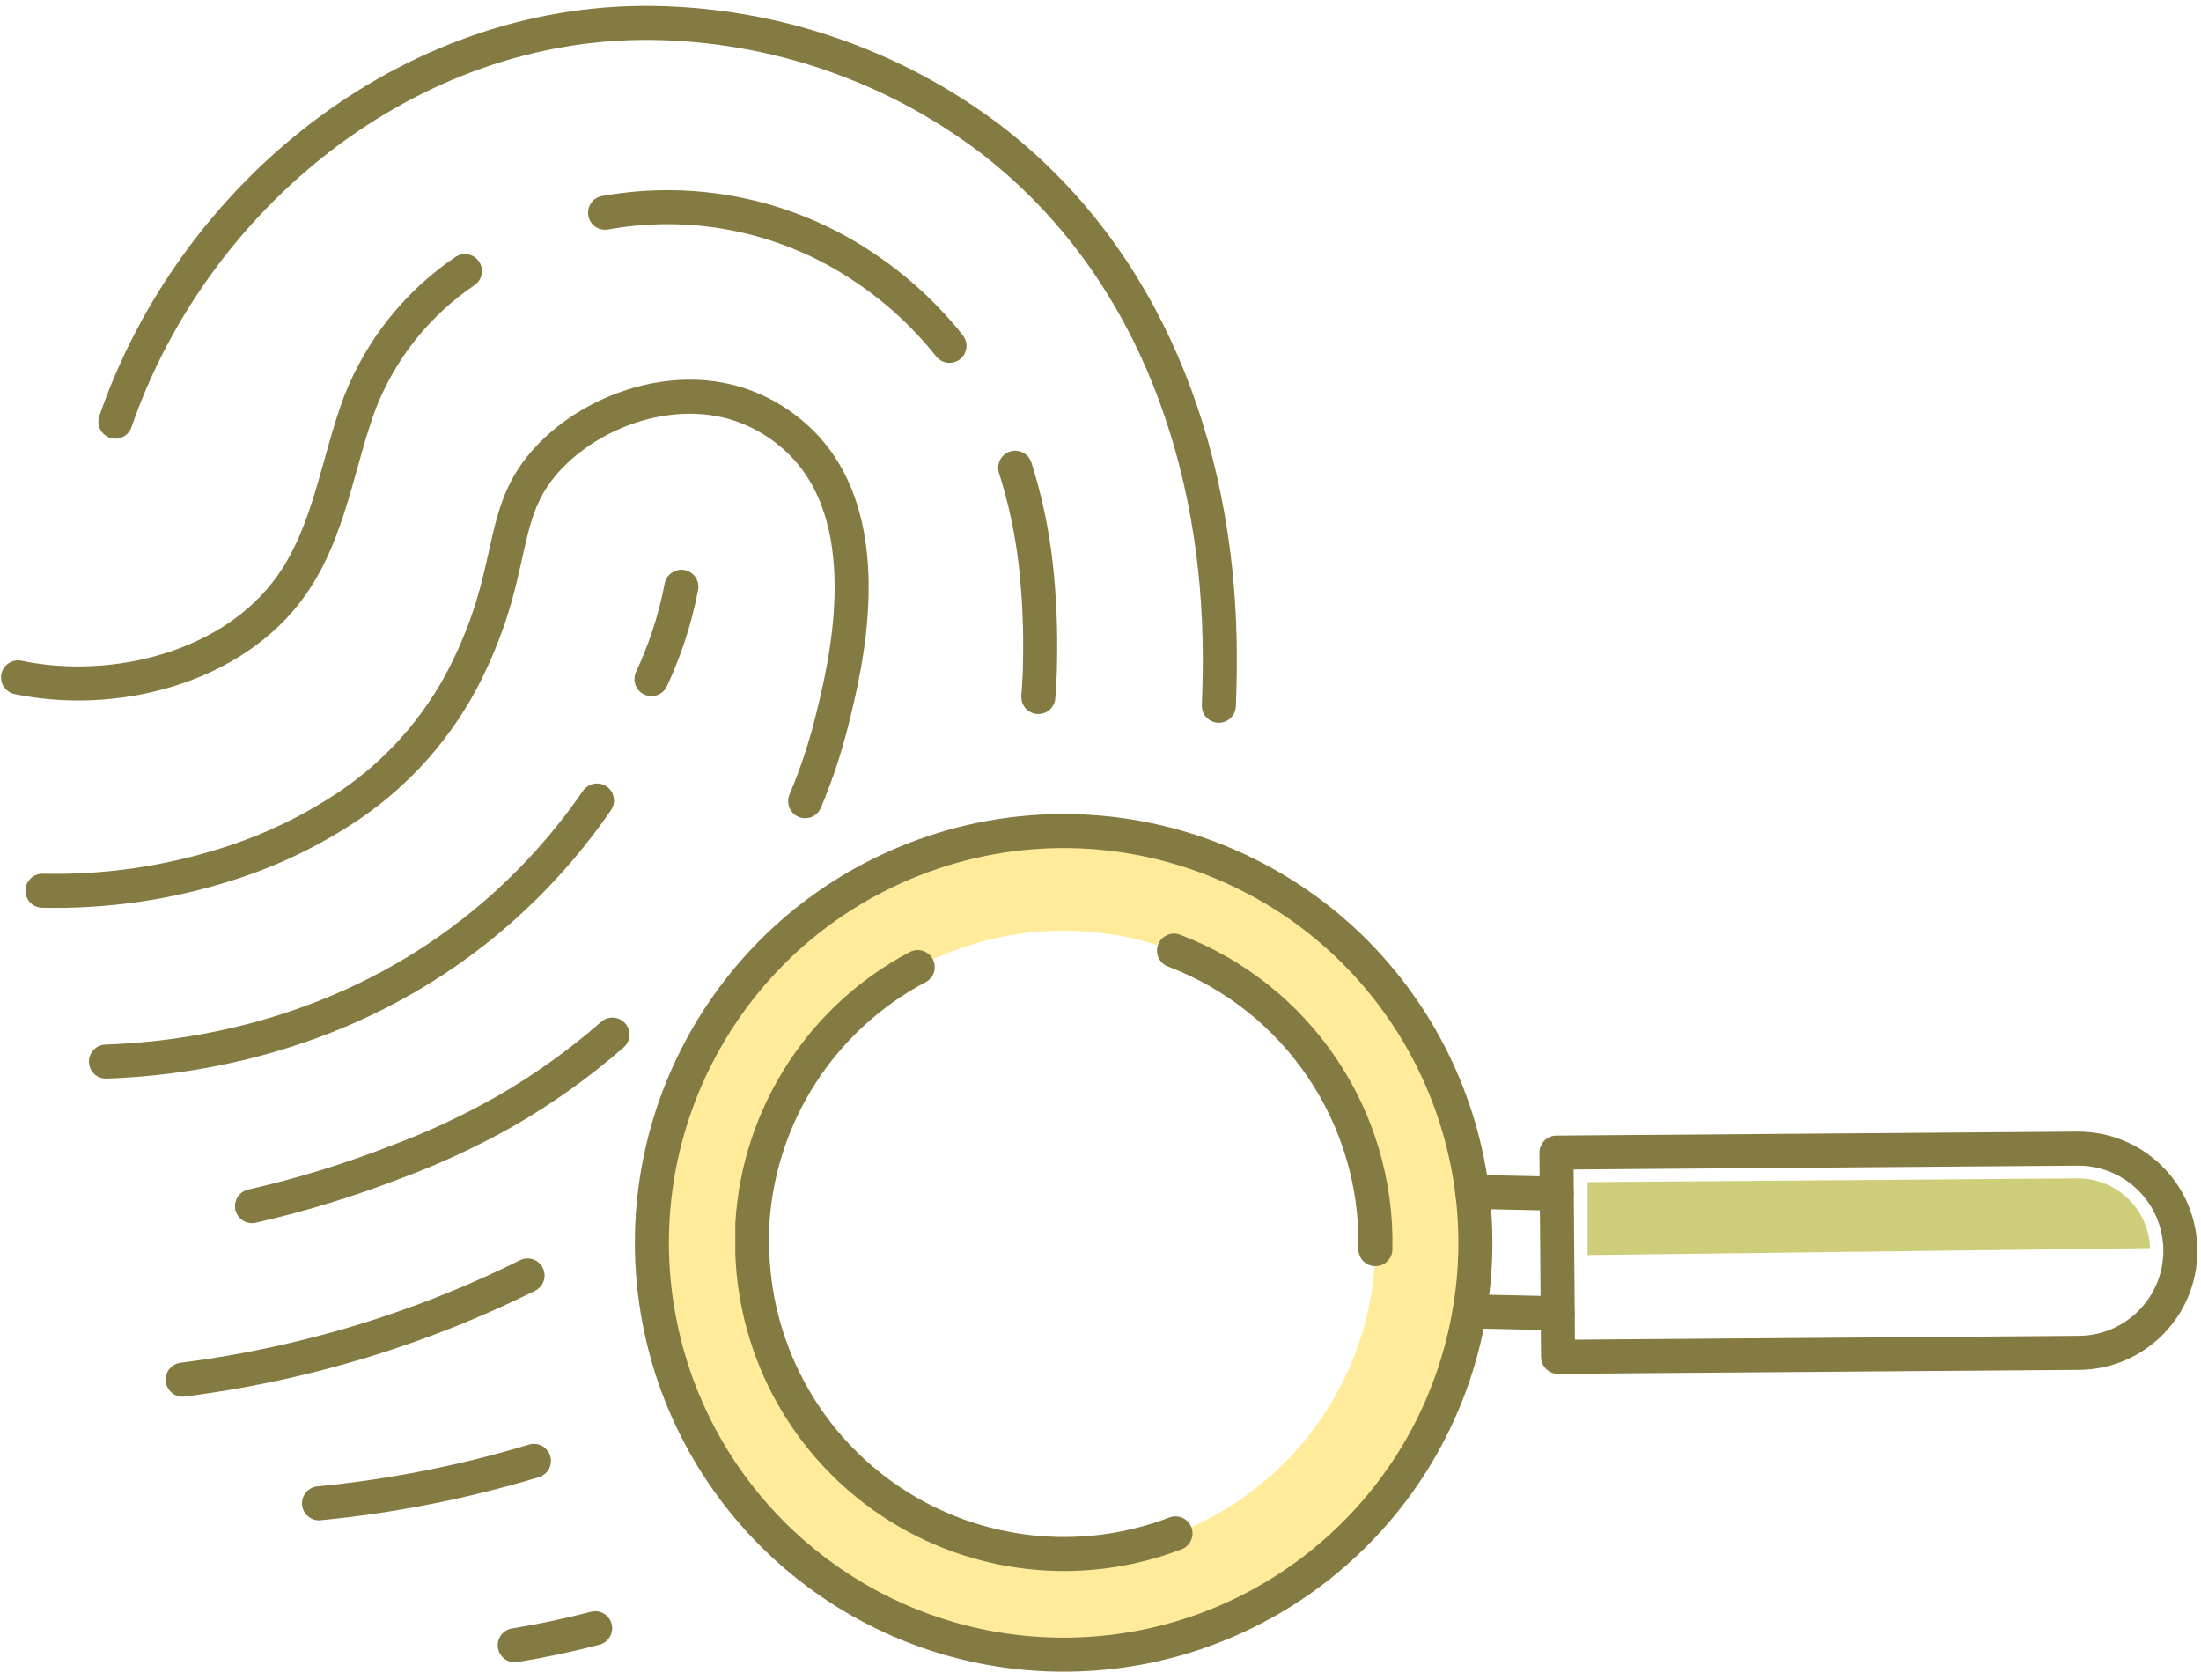
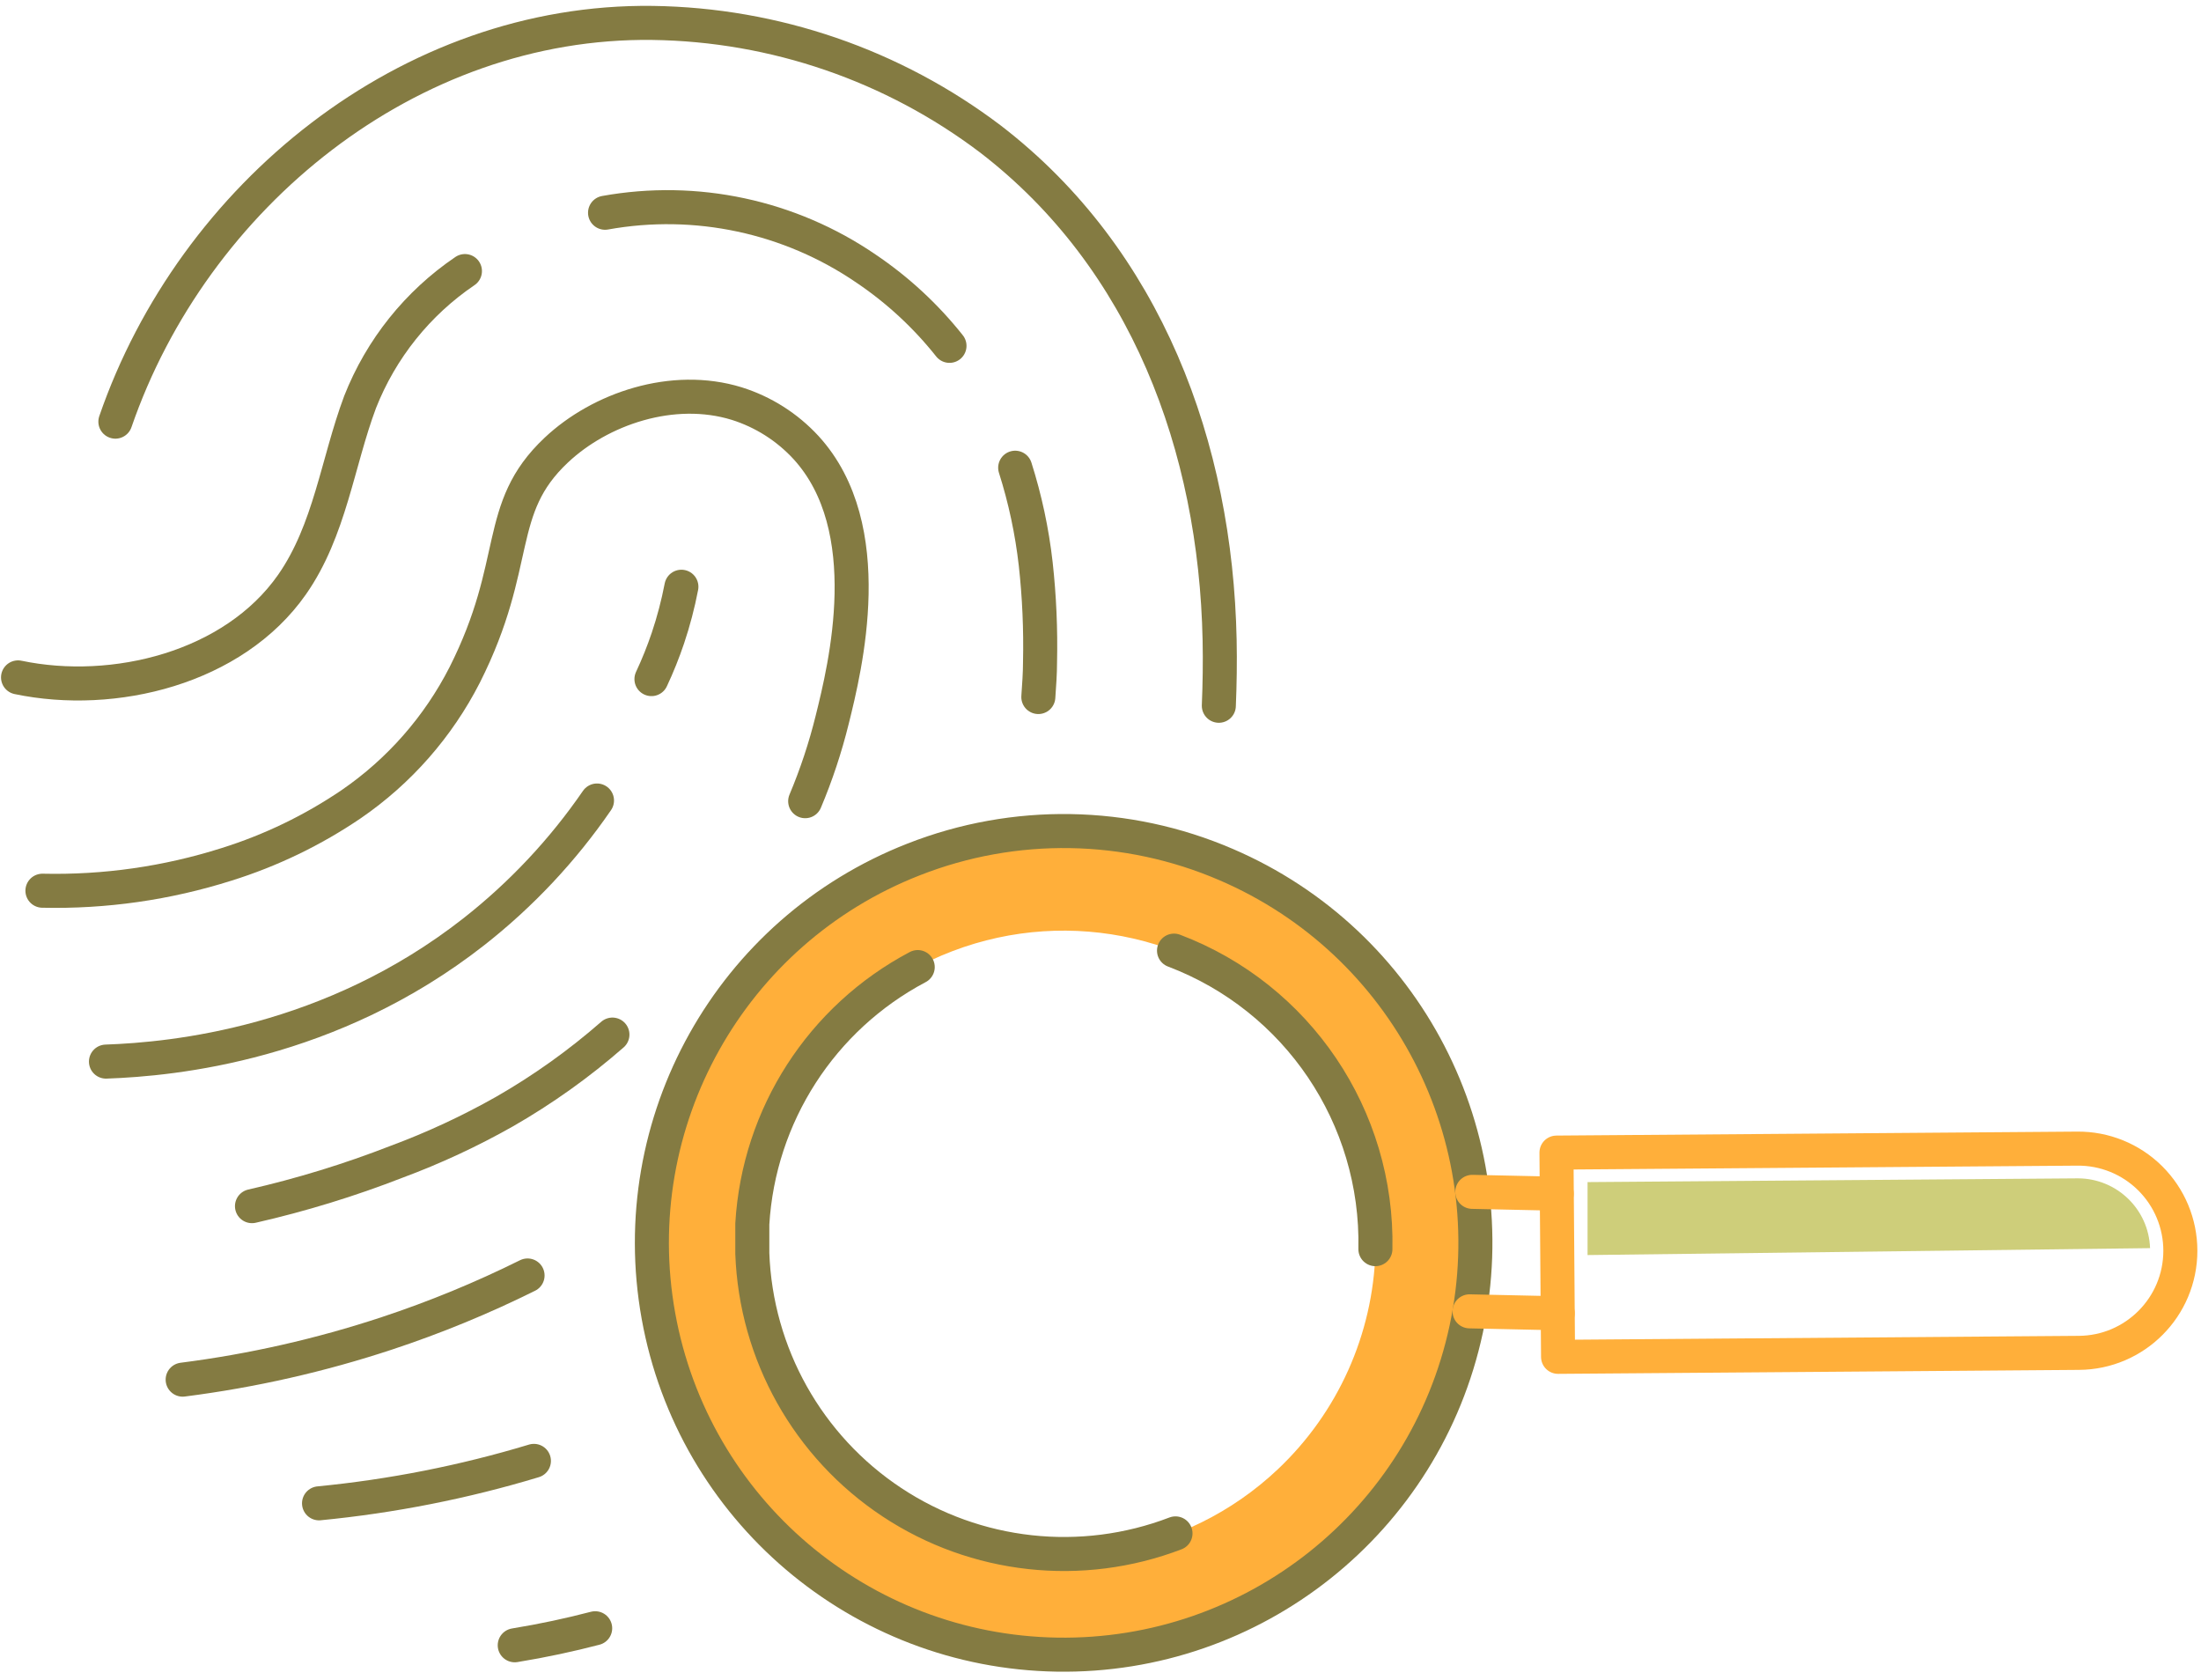
<svg xmlns="http://www.w3.org/2000/svg" width="194px" height="148px" viewBox="0 0 194 148" version="1.1">
  <g id="Page-1" stroke="none" stroke-width="1" fill="none" fill-rule="evenodd">
    <g id="Group-11" transform="translate(1, 2)">
      <path d="M106.43,60.2 C106.51,58.28 106.54,56.34 106.5,54.41 C106.15,37.41 100.04,20.82 86.31,10.26 C77.726,3.756 67.288,0.168 56.52,0.02 C35.02,-0.26 16.03,15.26 9.17,35.16" id="_Path_256" stroke="#847B42" stroke-width="3" stroke-linecap="round" stroke-linejoin="round" />
      <path d="M88.48,39.22 C89.358,41.981 89.964,44.821 90.29,47.7 C90.607,50.575 90.734,53.468 90.67,56.36 C90.67,57.36 90.59,58.41 90.52,59.43" id="_Path_257" stroke="#847B42" stroke-width="3" stroke-linecap="round" stroke-linejoin="round" />
      <path d="M52.33,16.75 C60.345,15.305 68.607,17.072 75.33,21.67 C78.118,23.549 80.601,25.846 82.69,28.48" id="_Path_258" stroke="#847B42" stroke-width="3" stroke-linecap="round" stroke-linejoin="round" />
      <path d="M0.59,57.7 C9.05,59.47 19.59,56.88 24.74,49.52 C28.08,44.74 28.74,38.78 30.74,33.43 C32.586,28.74 35.807,24.717 39.98,21.89" id="_Path_259" stroke="#847B42" stroke-width="3" stroke-linecap="round" stroke-linejoin="round" />
      <path d="M52.98,89.18 C50.039,91.752 46.85,94.027 43.46,95.97 C40.412,97.694 37.232,99.172 33.95,100.39 C29.805,102.004 25.547,103.311 21.21,104.3" id="_Path_260" stroke="#847B42" stroke-width="3" stroke-linecap="round" stroke-linejoin="round" />
      <path d="M2.74,76.5 C8.238,76.625 13.718,75.841 18.96,74.18 C22.867,72.959 26.574,71.17 29.96,68.87 C34.19,65.966 37.627,62.05 39.96,57.48 C44.96,47.57 42.52,42.86 48.02,37.68 C51.9,34.02 58.3,31.83 63.94,33.57 C66.277,34.304 68.38,35.639 70.04,37.44 C76.53,44.53 73.5,56.81 72.35,61.44 C71.745,63.889 70.95,66.286 69.97,68.61" id="_Path_261" stroke="#847B42" stroke-width="3" stroke-linecap="round" stroke-linejoin="round" />
      <path d="M51.62,68.55 C48.609,72.93 44.951,76.828 40.77,80.11 C28.17,89.99 14.36,91.35 8.34,91.56" id="_Path_262" stroke="#847B42" stroke-width="3" stroke-linecap="round" stroke-linejoin="round" />
      <path d="M59.06,49.71 C58.765,51.245 58.368,52.758 57.87,54.24 C57.455,55.47 56.971,56.675 56.42,57.85" id="_Path_263" stroke="#847B42" stroke-width="3" stroke-linecap="round" stroke-linejoin="round" />
      <path d="M45.5,110.41 C41.492,112.401 37.349,114.105 33.1,115.51 C27.245,117.444 21.217,118.811 15.1,119.59" id="_Path_265" stroke="#847B42" stroke-width="3" stroke-linecap="round" stroke-linejoin="round" />
      <path d="M46.06,126.75 C39.885,128.616 33.541,129.868 27.12,130.49" id="_Path_266" stroke="#847B42" stroke-width="3" stroke-linecap="round" stroke-linejoin="round" />
      <path d="M51.46,141.5 C49.24,142.08 46.88,142.59 44.37,143" id="_Path_267" stroke="#847B42" stroke-width="3" stroke-linecap="round" stroke-linejoin="round" />
      <g id="_Group_39" transform="translate(56, 71)">
-         <path d="M11.79,10.05 C-2.824,23.837 -3.495,46.862 10.292,61.476 C24.079,76.091 47.103,76.763 61.718,62.976 C76.334,49.19 77.006,26.166 63.22,11.55 C49.425,-3.051 26.412,-3.722 11.79,10.05 Z M55.62,56.5 C47.534,64.133 35.645,66.143 25.499,61.592 C15.353,57.041 8.948,46.826 9.271,35.71 C9.595,24.595 16.583,14.769 26.976,10.816 C37.369,6.862 49.121,9.56 56.75,17.65 C61.753,22.951 64.444,30.023 64.232,37.309 C64.02,44.595 60.922,51.498 55.62,56.5 Z" id="_Compound_Path_9" fill="#FFEB99" fill-rule="nonzero" />
+         <path d="M11.79,10.05 C-2.824,23.837 -3.495,46.862 10.292,61.476 C24.079,76.091 47.103,76.763 61.718,62.976 C76.334,49.19 77.006,26.166 63.22,11.55 C49.425,-3.051 26.412,-3.722 11.79,10.05 Z M55.62,56.5 C47.534,64.133 35.645,66.143 25.499,61.592 C15.353,57.041 8.948,46.826 9.271,35.71 C9.595,24.595 16.583,14.769 26.976,10.816 C37.369,6.862 49.121,9.56 56.75,17.65 C61.753,22.951 64.444,30.023 64.232,37.309 C64.02,44.595 60.922,51.498 55.62,56.5 Z" id="_Compound_Path_9" fill="#ffaf3a" fill-rule="nonzero" />
        <path d="M23.54,2.74 C7.391,9.052 -2.037,25.906 1.035,42.97 C4.107,60.034 18.821,72.542 36.158,72.825 C53.494,73.109 68.609,61.089 72.237,44.134 C75.866,27.18 66.994,10.027 51.06,3.19 C42.304,-0.58 32.414,-0.741 23.54,2.74 Z" id="_Path_268" stroke="#847B42" stroke-width="3" stroke-linecap="round" stroke-linejoin="round" />
        <path d="M46.61,62.14 C38.323,65.313 29.013,64.289 21.613,59.393 C14.212,54.496 9.631,46.328 9.31,37.46 C9.31,36.93 9.31,36.4 9.31,35.87 C9.31,35.51 9.31,35.16 9.31,34.87 C9.878,25.294 15.407,16.709 23.89,12.23" id="_Path_269" stroke="#847B42" stroke-width="3" stroke-linecap="round" stroke-linejoin="round" />
        <path d="M46.48,10.78 C57.371,14.907 64.482,25.446 64.23,37.09" id="_Path_270" stroke="#847B42" stroke-width="3" stroke-linecap="round" stroke-linejoin="round" />
-         <path d="M80.21,32.2 L72.77,32.04" id="_Path_271" stroke="#847B42" stroke-width="3" stroke-linecap="round" stroke-linejoin="round" />
-         <path d="M80.3,42.74 L72.53,42.57" id="_Path_272" stroke="#847B42" stroke-width="3" stroke-linecap="round" stroke-linejoin="round" />
-         <path d="M126.23,46.23 L80.33,46.58 L80.19,28.58 L126.09,28.23 C128.493,28.206 130.805,29.144 132.512,30.834 C134.22,32.524 135.18,34.827 135.18,37.23 C135.18,42.181 131.181,46.202 126.23,46.23 Z" id="_Path_273" stroke="#847B42" stroke-width="3" stroke-linecap="round" stroke-linejoin="round" />
+         <path d="M80.21,32.2 L72.77,32.04" id="_Path_271" stroke="#ffaf3a" stroke-width="3" stroke-linecap="round" stroke-linejoin="round" />
+         <path d="M80.3,42.74 L72.53,42.57" id="_Path_272" stroke="#ffaf3a" stroke-width="3" stroke-linecap="round" stroke-linejoin="round" />
+         <path d="M126.23,46.23 L80.33,46.58 L80.19,28.58 L126.09,28.23 C128.493,28.206 130.805,29.144 132.512,30.834 C134.22,32.524 135.18,34.827 135.18,37.23 C135.18,42.181 131.181,46.202 126.23,46.23 Z" id="_Path_273" stroke="#ffaf3a" stroke-width="3" stroke-linecap="round" stroke-linejoin="round" />
        <path d="M132.51,37 L82.93,37.61 L82.93,31.18 L126.16,30.85 C129.586,30.859 132.392,33.576 132.51,37 Z" id="_Path_274" fill="#CECE7A" />
      </g>
    </g>
  </g>
</svg>
